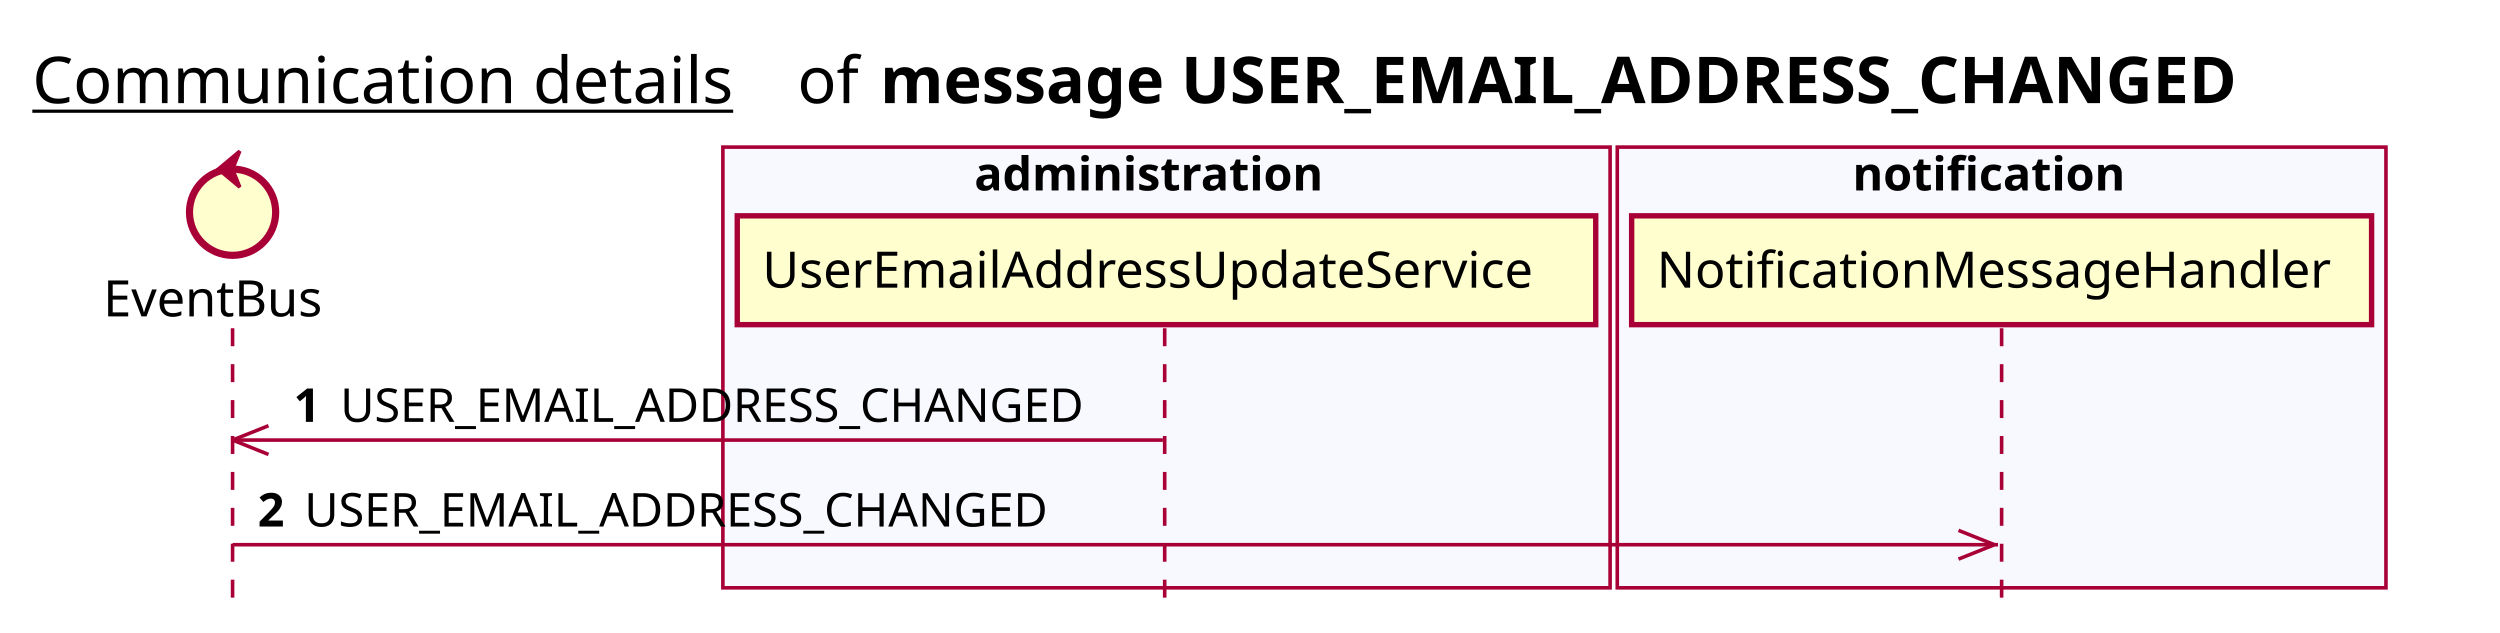
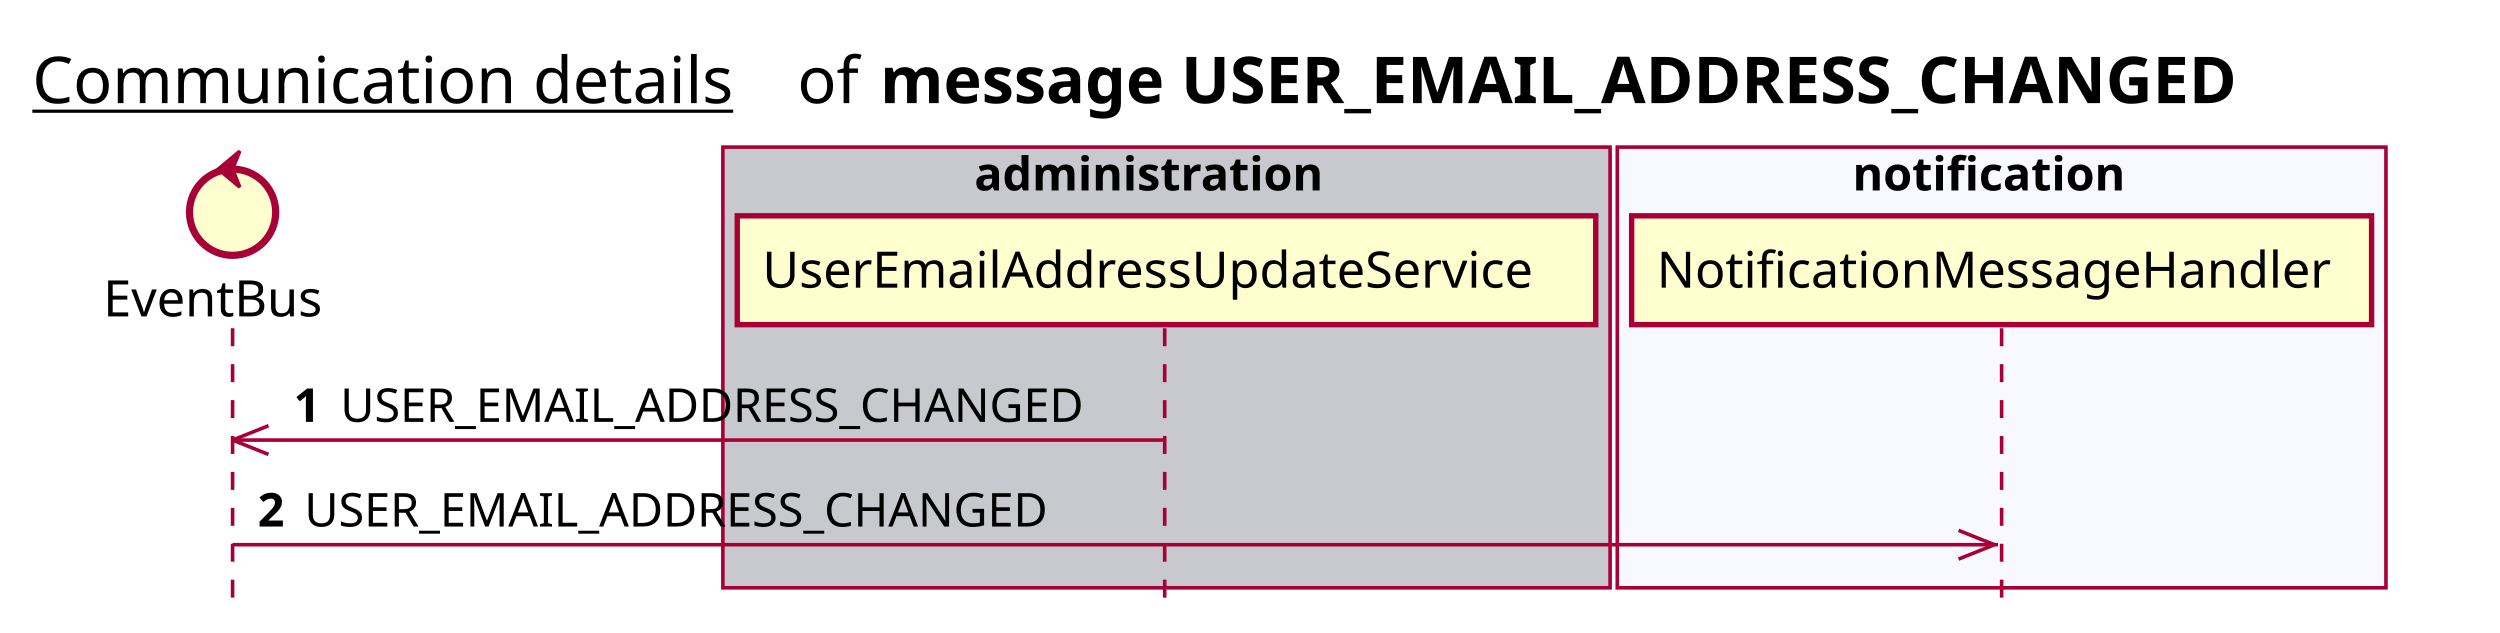
<svg xmlns="http://www.w3.org/2000/svg" contentScriptType="application/ecmascript" contentStyleType="text/css" height="176px" preserveAspectRatio="none" style="width:696px;height:176px;background:#FFFFFF;" version="1.1" viewBox="0 0 696 176" width="696px" zoomAndPan="magnify">
  <defs />
  <g>
    <text fill="#000000" font-family="sans-serif" font-size="18" lengthAdjust="spacing" text-decoration="underline" textLength="201" x="9" y="28.708">Communication details</text>
    <text fill="#000000" font-family="sans-serif" font-size="18" lengthAdjust="spacing" textLength="17" x="222" y="28.708">of</text>
    <text fill="#000000" font-family="sans-serif" font-size="18" font-weight="bold" lengthAdjust="spacing" textLength="435" x="245" y="28.708">message USER_EMAIL_ADDRESS_CHANGED</text>
-     <rect fill="#F8F8FF" height="122.695" style="stroke:#A80036;stroke-width:1.0;" width="247" x="201.25" y="40.953" />
+     <rect fill="#C8C8CF" height="122.695" style="stroke:#A80036;stroke-width:1.0;" width="247" x="201.25" y="40.953" />
    <text fill="#000000" font-family="sans-serif" font-size="13" font-weight="bold" lengthAdjust="spacing" textLength="107" x="271.25" y="53.02">administration</text>
    <rect fill="#F8F8FF" height="122.695" style="stroke:#A80036;stroke-width:1.0;" width="214" x="450.25" y="40.953" />
    <text fill="#000000" font-family="sans-serif" font-size="13" font-weight="bold" lengthAdjust="spacing" textLength="83" x="515.75" y="53.02">notification</text>
    <line style="stroke:#A80036;stroke-width:1.0;stroke-dasharray:5.0,5.0;" x1="64.75" x2="64.75" y1="91.383" y2="169.648" />
    <line style="stroke:#A80036;stroke-width:1.0;stroke-dasharray:5.0,5.0;" x1="324.25" x2="324.25" y1="91.383" y2="169.648" />
    <line style="stroke:#A80036;stroke-width:1.0;stroke-dasharray:5.0,5.0;" x1="557.25" x2="557.25" y1="91.383" y2="169.648" />
    <text fill="#000000" font-family="sans-serif" font-size="14" lengthAdjust="spacing" textLength="66" x="28.75" y="88.081">EventBus</text>
    <ellipse cx="64.75" cy="59.086" fill="#FEFECE" rx="12" ry="12" style="stroke:#A80036;stroke-width:2.0;" />
    <polygon fill="#A80036" points="60.75,47.086,66.75,42.086,64.75,47.086,66.75,52.086,60.75,47.086" style="stroke:#A80036;stroke-width:1.0;" />
    <rect fill="#FEFECE" height="30.297" style="stroke:#A80036;stroke-width:1.5;" width="239" x="205.25" y="60.086" />
    <text fill="#000000" font-family="sans-serif" font-size="14" lengthAdjust="spacing" textLength="225" x="212.25" y="80.081">UserEmailAddressUpdateService</text>
    <rect fill="#FEFECE" height="30.297" style="stroke:#A80036;stroke-width:1.5;" width="206" x="454.25" y="60.086" />
    <text fill="#000000" font-family="sans-serif" font-size="14" lengthAdjust="spacing" textLength="192" x="461.25" y="80.081">NotificationMessageHandler</text>
    <line style="stroke:#A80036;stroke-width:1.0;" x1="64.75" x2="74.75" y1="122.516" y2="118.516" />
    <line style="stroke:#A80036;stroke-width:1.0;" x1="64.75" x2="74.75" y1="122.516" y2="126.516" />
    <line style="stroke:#A80036;stroke-width:1.0;" x1="64.75" x2="323.75" y1="122.516" y2="122.516" />
    <text fill="#000000" font-family="sans-serif" font-size="13" font-weight="bold" lengthAdjust="spacing" textLength="9" x="81.75" y="117.45">1</text>
    <text fill="#000000" font-family="sans-serif" font-size="13" lengthAdjust="spacing" textLength="223" x="94.75" y="117.45">USER_EMAIL_ADDRESS_CHANGED</text>
    <line style="stroke:#A80036;stroke-width:1.0;" x1="555.25" x2="545.25" y1="151.648" y2="147.648" />
    <line style="stroke:#A80036;stroke-width:1.0;" x1="555.25" x2="545.25" y1="151.648" y2="155.648" />
    <line style="stroke:#A80036;stroke-width:1.0;" x1="64.75" x2="556.25" y1="151.648" y2="151.648" />
    <text fill="#000000" font-family="sans-serif" font-size="13" font-weight="bold" lengthAdjust="spacing" textLength="9" x="71.75" y="146.583">2</text>
    <text fill="#000000" font-family="sans-serif" font-size="13" lengthAdjust="spacing" textLength="223" x="84.75" y="146.583">USER_EMAIL_ADDRESS_CHANGED</text>
  </g>
</svg>
